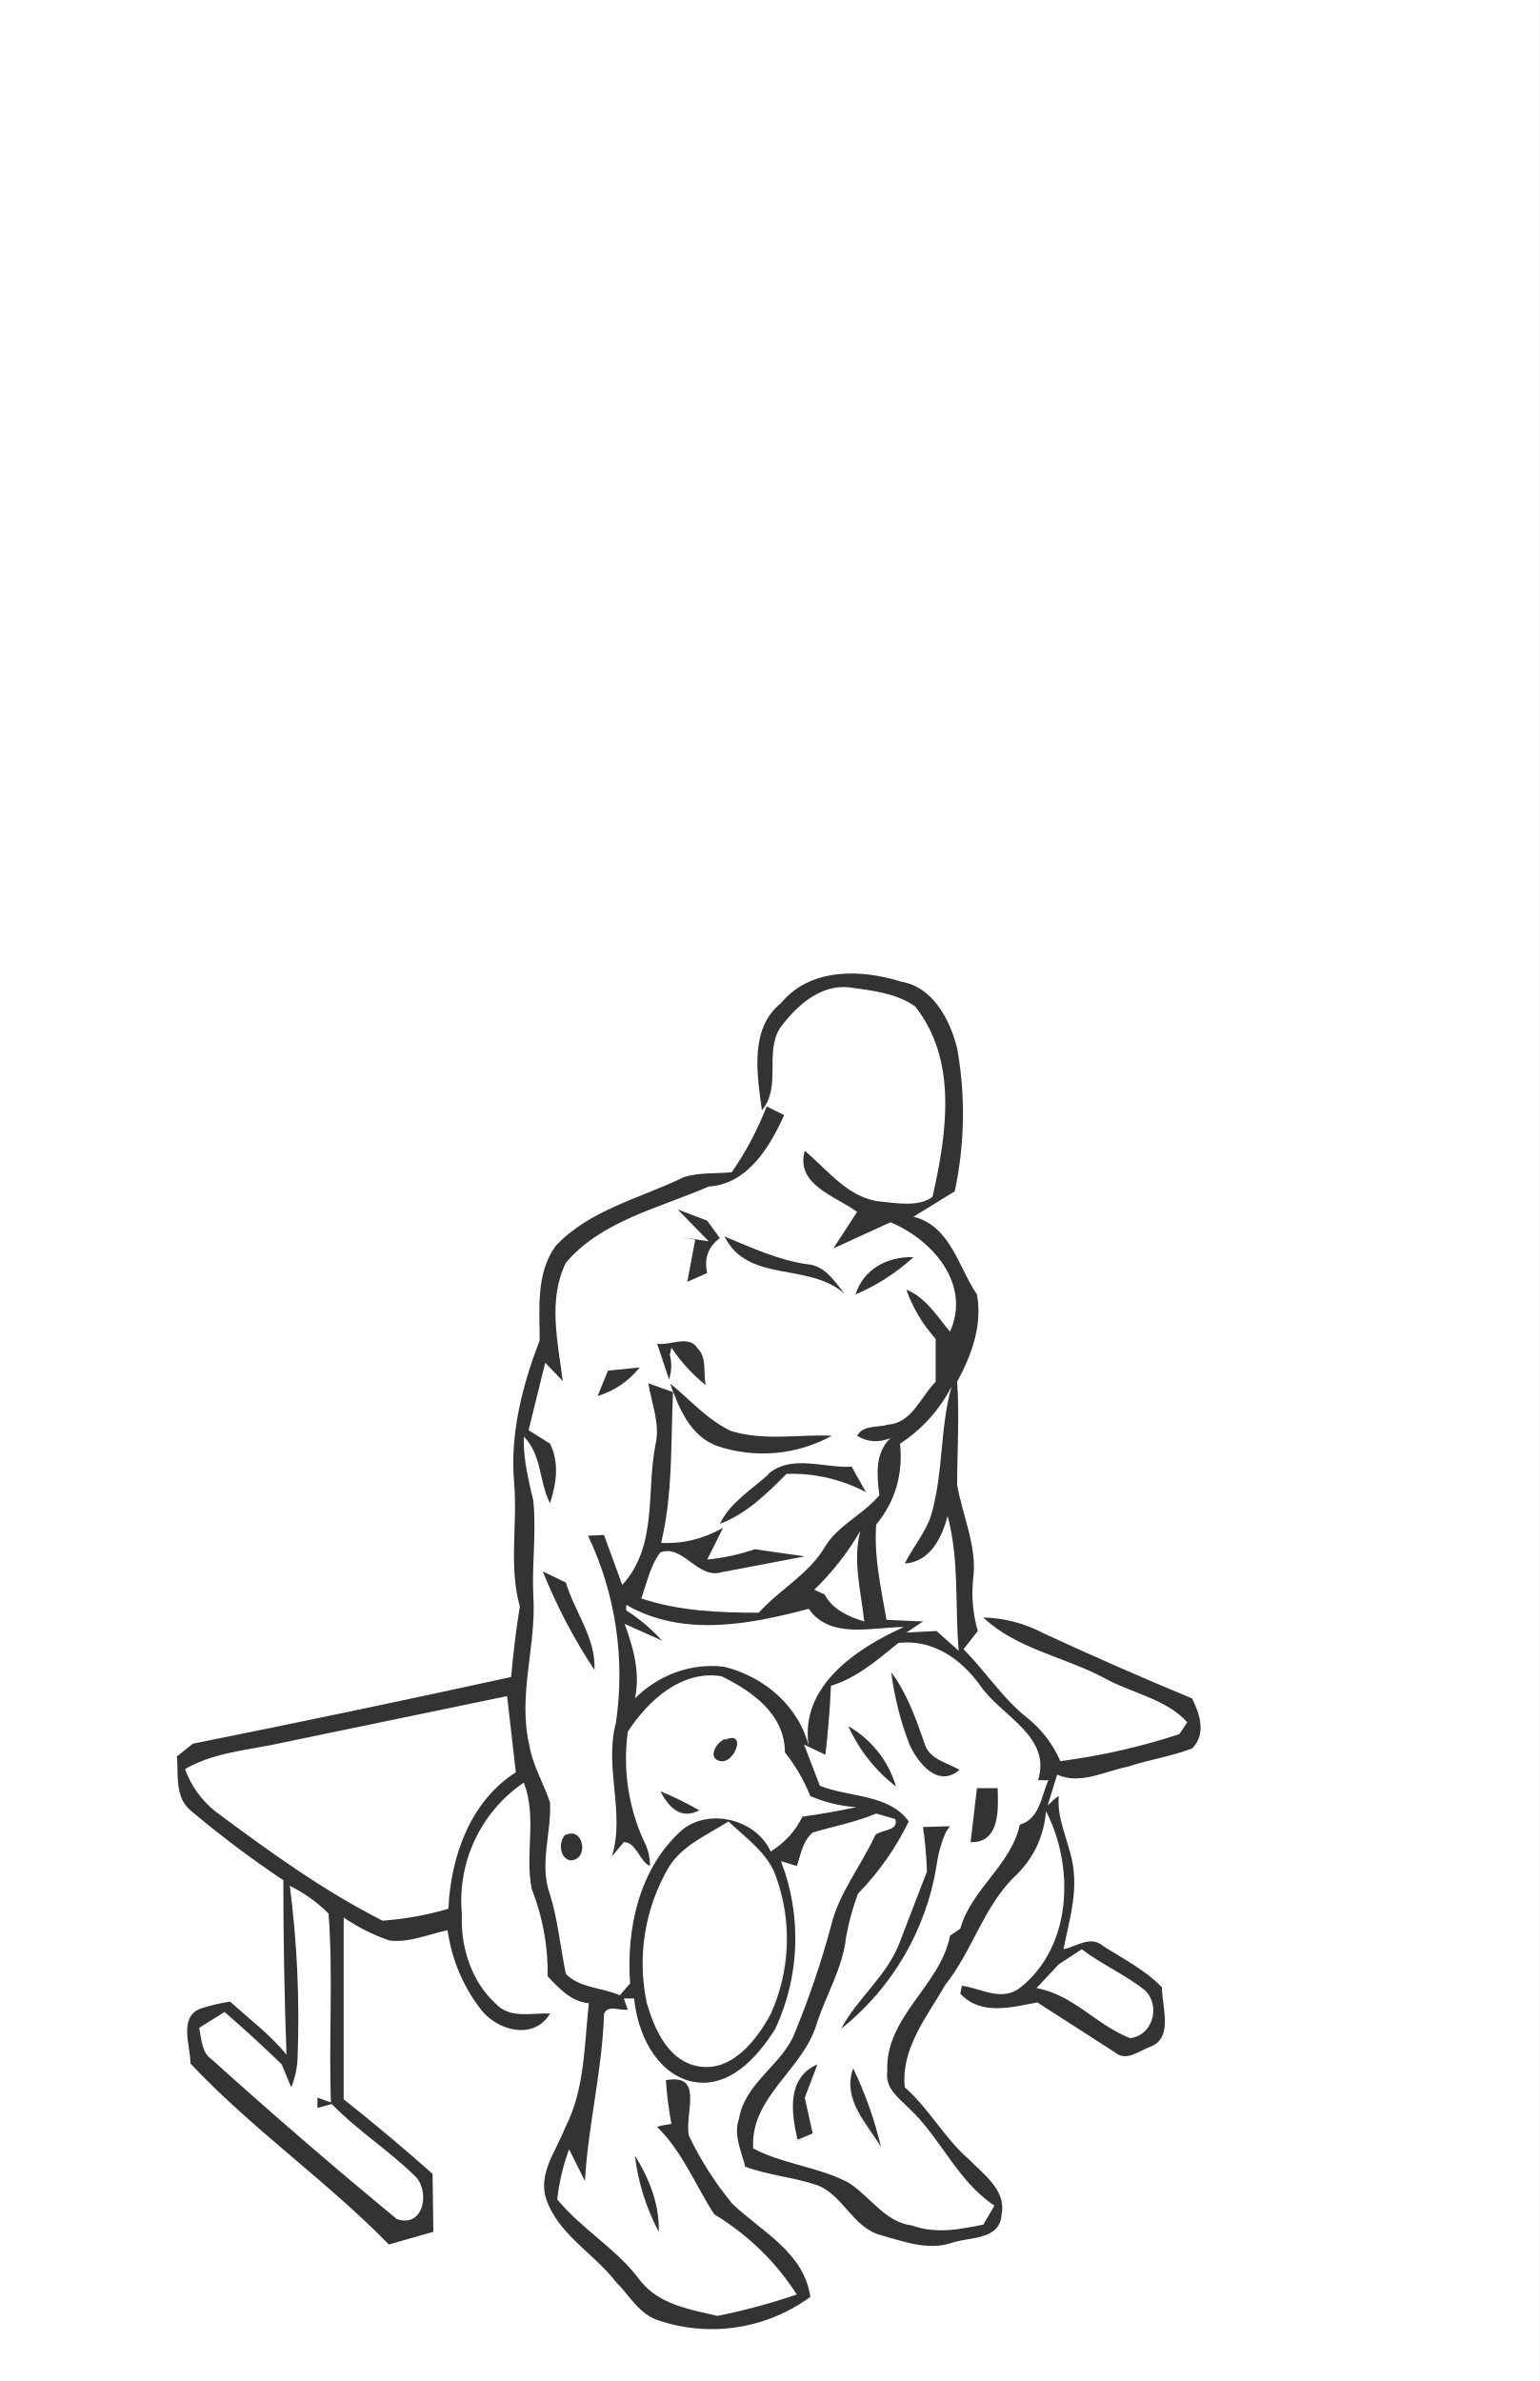
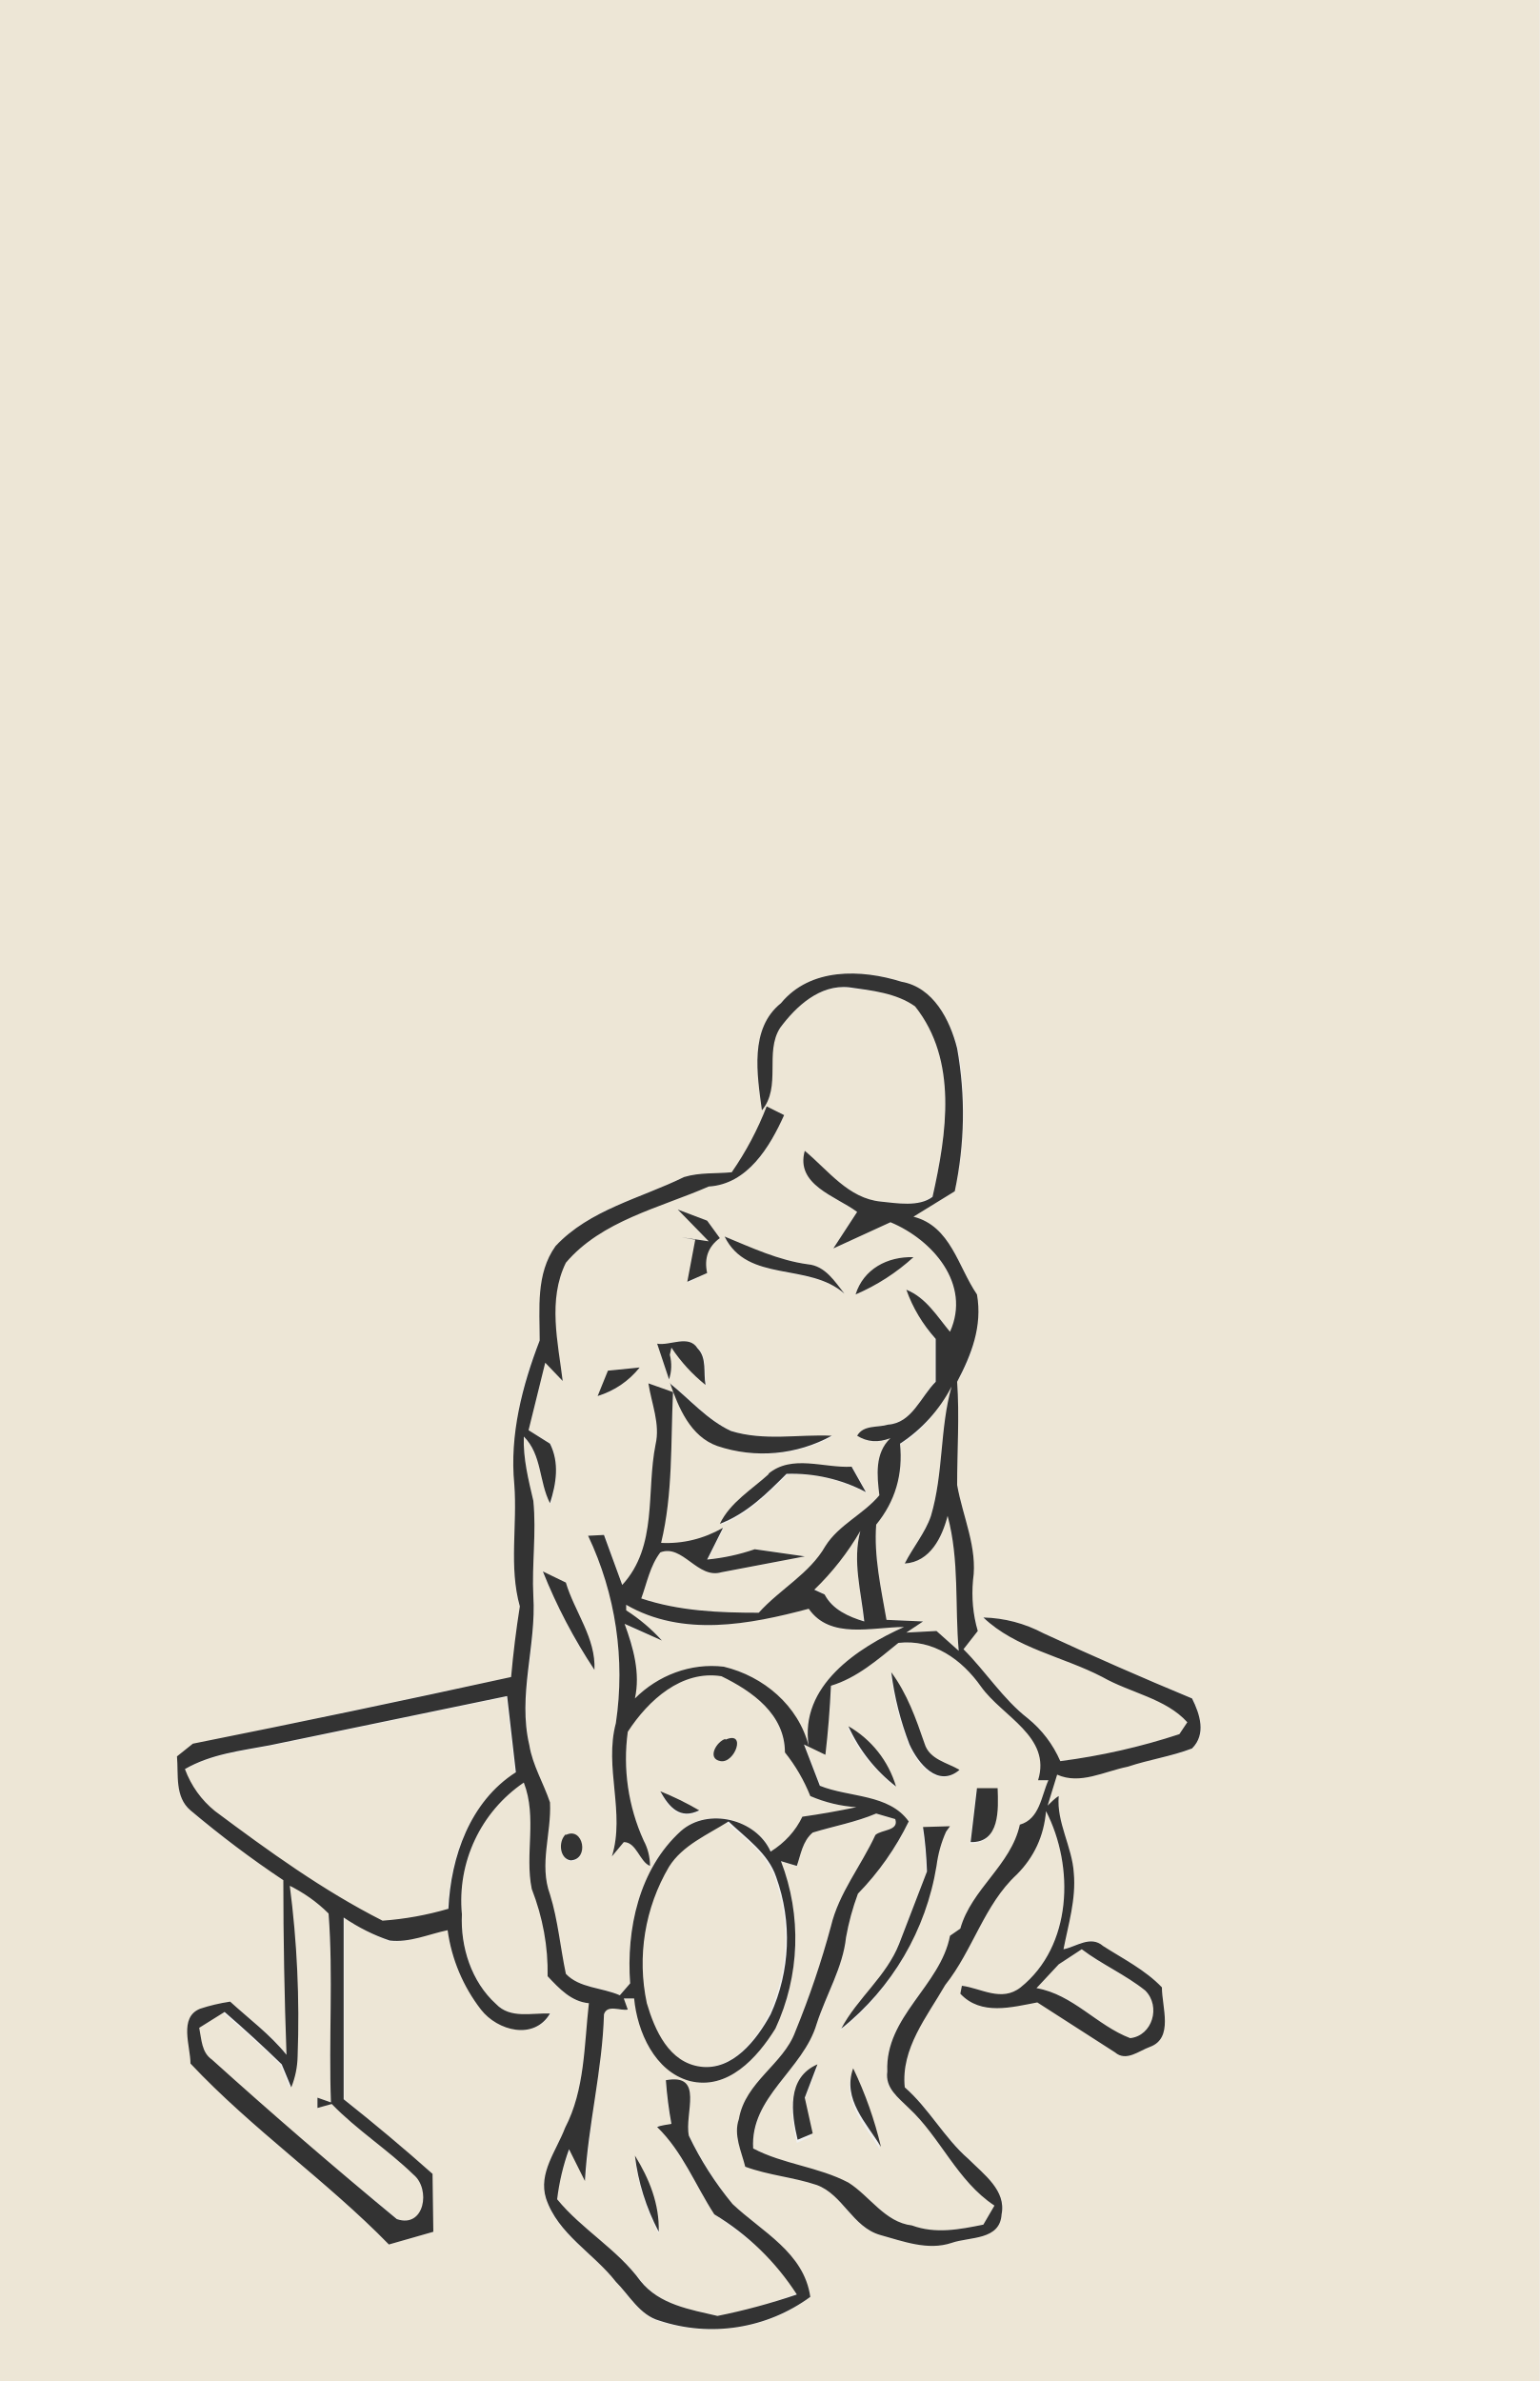
<svg xmlns="http://www.w3.org/2000/svg" width="194pt" height="400" viewBox="0 0 194 300">
-   <g fill="#FFF">
+   <g fill="#EDE6D6">
    <path d="M0 0h194v300H0zm98.4 126.4c-4 3.2-3 9-2.4 13.5 2.5-3 .2-7.3 2.3-10.4 2-2.7 5-5.5 8.7-5 2.8.3 5.9.6 8.3 2.2 5.4 6.9 4 16.2 2.2 24-1.7 1.4-4.4.9-6.5.7-4.1-.4-6.7-3.9-9.6-6.4-1.1 4.3 3.9 5.8 6.6 7.7l-3 4.6 7.2-3.3c5.3 2.2 10.2 7.9 7.5 13.8-1.6-1.9-3-4.3-5.4-5.3q1.2 3.5 3.5 6.2v5.4c-1.8 1.9-2.9 5.2-6 5.4-1.2.4-3 0-3.8 1.4q2 1.3 4.2.3c-2 2-1.7 4.7-1.4 7.2-2 2.4-5.1 3.7-6.7 6.4-2 3.5-5.8 5.4-8.5 8.4-5 0-10-.2-14.8-1.8.7-2 1.1-4.1 2.4-5.8 2.8-1.1 4.8 3.4 7.8 2.5l10.4-2-6.2-.9q-3 1-6 1.3l2-4a15 15 0 0 1-8 2c1.6-6.3 1.3-12.7 1.6-19l-3-1.2c.3 2.6 1.4 5.1.8 7.7-1.2 6 .4 12.8-4.2 17.7l-2.2-6.3-2.1.1a41 41 0 0 1 3.5 23.6c-1.5 5.6 1.2 11.3-.5 16.8l1.5-1.8c1.6 0 2 2.5 3.3 3a8 8 0 0 0-.8-3.2 25 25 0 0 1-2-13.8c2.6-3.9 6.8-7.7 11.8-7 3.9 2 8 5 8 9.7q2 2.5 3.3 5.5 2.7 1.2 5.7 1.4-3.4.8-6.7 1.2-1.5 2.7-4 4.4c-1.9-4.1-8-5.7-11.4-2.6-5.3 4.8-6.9 12.4-6.4 19.2l-1.3 1.5c-2.2-1-5-1-6.9-2.6-.6-3.4-.9-6.8-2-10.1-1.3-3.8.3-7.7 0-11.6-.7-2.4-2-4.6-2.5-7.2-1.4-6.3 1-12.6.5-18.9-.2-4 .4-8 0-11.9-.6-2.6-1.3-5.3-1.2-8 2.3 2.2 1.9 5.7 3.4 8.4.7-2.5 1.1-5.2 0-7.6l-2.8-1.7 2.1-8.5 2.2 2.3c-.7-4.9-1.9-10.2.3-14.9 4.6-5.3 11.9-7 18.1-9.6 5-.3 7.7-5 9.5-9l-2.2-1q-1.7 4.4-4.3 8.2c-2 .3-4.2 0-6.1.6-5.5 2.7-11.8 4-16.2 8.7-2.4 3.5-2 7.9-2 11.9a40 40 0 0 0-3.2 18.1c.4 5.2-.7 10.4.7 15.5l-1 8.8-40.2 8.5-2 1.6c.2 2.2-.3 5 1.7 6.7 3.7 3.3 7.8 6 11.8 8.9-.2 7.3.2 14.6.4 21.9-2.1-2.6-4.8-4.5-7.2-6.7q-2 .3-3.8 1c-2.7 1-1.1 4.6-1.1 6.8 7.7 8.3 17 14.7 24.9 22.8l5.6-1.6-.1-7.3q-5.5-4.8-11.1-9.4v-22.8q2.6 1.7 5.7 2.9c2.5.2 4.9-1 7.3-1.4q.8 5.7 4.3 10c2 2.7 6.7 3.9 8.7.5-2.4 0-5 .7-6.9-1.2-3-2.8-4.5-7.2-4.3-11.3a18 18 0 0 1 7.8-16.6c1.7 4.4.1 9 1 13.4q2.2 5.3 2 11c1.5 1.6 3 3.3 5.3 3.4-.7 5.3-.6 10.9-3.1 15.7-1.1 2.9-3.4 5.7-2.4 9 1.5 4.5 6 6.8 8.8 10.4 1.7 1.8 3 4.2 5.5 5 6.3 2 13.7 1 19-3.1-.8-5.5-6.1-8.2-9.8-11.7q-3.2-4-5.5-8.7c-.6-2.6 2-7.7-2.9-6.9q.1 2.8.7 5.5l-1.8.3c3.1 3.2 4.8 7.4 7.2 11.1 4 2.8 8 5.7 10.3 10q-4.8 1.9-9.9 2.8c-3.4-.8-7.3-1.4-9.6-4.4-3-4-7.5-6.5-10.6-10.3q.3-3.2 1.6-6.2c.5 1 1.4 2.9 2 3.8.4-7 2-13.9 2.3-21 .4-1.2 2.1-.3 3-.5l-.5-1.4H80c.3 4.2 2.6 9.2 7 10.4 4.7 1.2 8.4-3 10.7-6.6 3-6.5 3.4-14.3.7-21 .5 0 1.5.4 2 .6.5-1.5.7-3.2 2-4.3 2.7-.8 5.5-1.3 8-2.4l2.4.7c.4 1.5-1.7 1.4-2.5 2-1.8 3.9-4.6 7.3-5.6 11.5q-1.8 6.8-4.4 13.2c-1.6 4.2-6.3 6.4-7.1 11-.8 2 .2 4.1.7 6 3 1.2 6 1.4 9 2.4 3.3 1.2 4.5 5.4 8 6.3 2.9.8 6 2 9 1 2.3-.8 6-.3 6.3-3.6.7-3-2.3-5-4.1-7-3.1-2.6-5-6.4-8.1-9-.5-5 2.8-8.9 5-13 3.6-4.2 5-10 9-13.9 2.3-2 3.5-4.9 3.8-7.9 3.6 7 3.3 17-3.2 22.2-2.3 2-5 .1-7.4-.2l-.2 1c2.6 2.8 6.5 1.7 9.7 1l9.8 6.4c1.4 1.2 3-.2 4.4-.7 3-1.1 1.5-5 1.5-7.5-2-2.2-4.9-3.6-7.5-5.2-1.5-1.4-3.3 0-5 .4.7-3.1 1.7-6.3 1.4-9.6-.2-3.3-2.2-6.4-1.9-9.7l-1.4 1.2 1.2-4c3 1.4 6-.3 8.9-1 2.7-.8 5.5-1.1 8.2-2.2 1.7-1.8.9-4.3 0-6.3q-9.6-3.9-18.8-8.2-3.6-1.9-7.7-2c4.3 3.9 10.2 4.9 15.1 7.5 3.5 2 8 2.6 10.7 5.7l-1 1.5a79 79 0 0 1-15 3.4q-1.4-3.2-4-5.4c-3.2-2.4-5.4-5.9-8.2-8.7l1.8-2.3c-.4-2.1-1-4.2-.7-6.4.7-4.1-1.2-8-1.9-12 0-4.3.3-8.7 0-13a17 17 0 0 0 2.5-11c-2.4-3.5-3.3-8.6-8-9.8l5.2-3.2q2-9 .4-18c-1-3.6-3.2-7.7-7.1-8.4-5-1.6-11.5-1.8-15.2 2.7m-13 26 3.9 4-3.4-.5 1.8.3-1 5.4 2.4-1.2q-.7-2.8 1.6-4.4l-1.6-2.2zm5.9 3.4c3 5.9 10.6 3.3 15.1 7.2-1.3-1.5-2.4-3.5-4.6-3.7-3.7-.5-7.1-2-10.5-3.5m16.5 7.3q4-1.7 7.3-4.7c-3.2 0-6.3 1.5-7.3 4.7m-25 6.2 1.5 4.5q.5-1.5 0-3.1l.3-.9c1.4 1.7 2.6 3.5 4.4 4.7-.3-1.5.2-3.4-1-4.6-1.3-1.8-3.6-.3-5.3-.6m-6 3.4-1.4 3.2c2.1-.5 3.9-2 5.3-3.6zm7.8 1.6c1.1 3 2.6 6.7 6 7.9a18 18 0 0 0 14.4-1.2c-4.2-.3-8.5.6-12.7-.7-3-1.4-5.2-4-7.7-6m12.4 11.5c-2.1 2-4.8 3.6-6 6.3 3.3-1.3 5.8-3.8 8.3-6.3 3.5-.3 6.9.8 10 2.3l-1.7-3.2c-3.5.2-7.6-1.6-10.6 1M68.3 198c2 4.3 3.9 8.6 6.6 12.4.2-4-2.5-7.3-3.6-11zm23.1 21.2c-1 .2-2.4 2.4-.6 2.7s3.3-3.9.6-2.7m-8.2 6.6c1 2 2.5 3.7 4.9 2.4q-2.4-1.4-4.9-2.4m-11.9 5.4c-1 .9-.8 3 .6 3.3 2.3 0 1.6-4.3-.6-3.3M80 272q.6 4.9 3 9.5c.1-3.5-1.2-6.7-3-9.5" />
    <path d="M113.4 182c3-1.7 4.9-4.5 6.5-7.3-1.5 5.3-1 11-2.6 16.2-.7 2.2-2.3 4-3.3 6.1 3.2-.2 4.7-3.3 5.4-6 1.5 5.6 1 11.3 1.4 17l-2.8-2.5-3.8.2 2.1-1.4-4.6-.2c-.7-4-1.6-8-1.3-12q3.6-4.4 3-10.2m-10.8 18.3q3.3-3.2 5.8-7.4c-1 3.8.1 7.6.4 11.4q-3.2-.7-5-3.4z" />
    <path d="M79 202.2c7 4.2 15.4 2.4 22.9.5 2.7 4 8 2.2 12 2.3-5.8 2.6-13.2 7.4-12 15a15 15 0 0 0-10.7-10 14 14 0 0 0-11.2 4 17 17 0 0 0-1.3-9.4q2.2 1.2 4.7 2-2-2-4.6-3.7z" />
    <path d="M113.2 207c4.4-.5 8 2.1 10.4 5.5 2.7 3.8 9 6.3 7.3 11.8h1.2c-.9 2-1 5-3.6 5.6-1 5.1-6 8-7.5 13.1l-1.3.9c-1.2 6.3-8.2 10.2-7.9 17-.4 2.2 1.4 3.4 2.7 4.7 4 3.7 6.1 9.2 10.8 12.3l-1.4 2.4c-3 .6-6 1.2-9 .2-3.4-.6-5.3-3.8-8-5.4-3.8-2-8.2-2.4-12-4.4-.3-6.5 6.3-10 8-15.7 1.2-3.6 3.3-7 3.7-11q.5-2.7 1.5-5.4a35 35 0 0 0 6.4-9c-2.5-3.5-7.5-3.1-11.1-4.6l-2-5.2 2.6 1.3c.2-3 .7-5.8.7-8.7 3.3-1 5.9-3.3 8.5-5.4m-1 3.8q.6 4.7 2.3 9.1c1.1 2.4 3.6 5.5 6.3 3.2-1.5-.9-3.8-1.3-4.3-3.3a36 36 0 0 0-4.3-9m-5.4 6.8c1.2 3 3.5 5.5 6 7.6-1.1-3-3-6-6-7.6m16.2 7.9-.8 6.8c3.7 0 3.5-4.1 3.4-6.7zm-6.8 4.9q.4 2.7.5 5.6l-3.5 9.1c-1.6 4.1-5.3 7-7.4 10.8 6.5-5 10.7-12.6 12.1-20.6q.3-2.3 1.2-4.3l.5-.7zM100.4 270l1.8-.8-.9-4.5 1.7-4.2c-4 1.7-3.4 6-2.6 9.5m7-9c-1.4 3.8 1.7 6.9 3.5 9.9q-1.2-5.1-3.5-9.9m-73.5-41 29.9-6.2 1.1 9.7c-5.8 3.6-8.2 10.6-8.5 17.1q-4 1.2-8.3 1.5c-7.5-3.8-14.4-8.7-21-13.8-2-1.2-3-3.3-3.9-5.3 3.3-1.9 7-2.3 10.7-3" />
    <path d="M84.1 235.2c1.7-2.7 4.8-4 7.4-5.6 2.3 2 5 3.9 6.1 6.9a23 23 0 0 1-.7 17.3c-1.7 3.3-4.7 7.1-8.8 6.6-4-.5-5.8-4.6-6.8-8a24 24 0 0 1 2.8-17.2m-47.8 2.3q2.9 1.3 5.1 3.6c.6 7.9 0 15.9.3 23.8l-1.7-.6v1.3l1.8-.5c3.2 3.3 7 5.7 10.3 8.9 2.2 1.8 1.5 6.8-2 5.6a701 701 0 0 1-23.6-20c-1.3-1-1.3-2.6-1.6-4l3.2-2q3.7 3.1 7.2 6.5l1.2 2.9q.7-2 .8-4 .4-10.7-1-21.5m97.1 10 2.9-1.9c2.5 2 5.5 3.2 8 5.2 2 2 1 5.7-2 6-4.1-1.6-7-5.5-11.7-6.3z" />
  </g>
  <g fill="#333">
    <path d="M98.4 126.4c3.7-4.5 10.1-4.3 15.2-2.7 4 .7 6.1 4.8 7 8.4q1.6 9-.3 18l-5.2 3.2c4.7 1.2 5.6 6.3 8 9.8.7 4-.7 7.6-2.5 11 .3 4.3 0 8.7 0 13 .7 4 2.6 7.9 2 12q-.3 3.3.6 6.4l-1.8 2.3c2.8 2.8 5 6.3 8.1 8.7q2.7 2.2 4.1 5.4 7.7-1 15-3.4l1-1.5c-2.7-3-7.2-3.7-10.7-5.7-5-2.6-10.9-3.6-15-7.5q4 .1 7.6 2 9.3 4.3 18.7 8.2c1 2 1.8 4.5 0 6.3-2.6 1-5.4 1.4-8.1 2.3-3 .6-6 2.3-8.9 1l-1.2 3.9c.3-.3 1-1 1.4-1.2-.3 3.3 1.7 6.4 1.9 9.7.3 3.3-.7 6.5-1.3 9.6 1.6-.3 3.4-1.8 5-.4 2.5 1.6 5.3 3 7.4 5.2 0 2.5 1.5 6.4-1.5 7.5-1.4.5-3 1.9-4.4.7l-9.8-6.3c-3.2.6-7.1 1.7-9.7-1.1l.2-1c2.4.3 5 2.1 7.4.2 6.5-5.2 6.8-15.2 3.2-22.2q-.4 4.7-3.7 8c-4.1 3.8-5.5 9.5-9 13.9-2.3 4-5.6 8-5.1 12.9 3 2.6 5 6.4 8 9 2 2 4.8 4 4.2 7-.2 3.3-4 2.8-6.3 3.6-3 1-6.1-.2-9-1-3.5-1-4.7-5.1-8-6.3-3-1-6-1.2-9-2.3-.5-2-1.5-4-.8-6 .8-4.7 5.6-6.9 7.1-11q2.7-6.6 4.5-13.3c1-4.2 3.8-7.6 5.6-11.5.8-.7 3-.5 2.5-2l-2.4-.7c-2.6 1.1-5.4 1.6-8 2.4-1.3 1.1-1.5 2.8-2 4.2l-2-.6a27 27 0 0 1-.7 21.1c-2.3 3.7-6 7.8-10.8 6.6-4.4-1.2-6.6-6.2-7-10.4h-1.3l.5 1.4c-.9.2-2.6-.7-3 .6-.2 7-2 13.9-2.4 21l-2-4q-1.1 3-1.5 6.3c3.1 3.8 7.6 6.3 10.5 10.3 2.4 3 6.3 3.6 9.7 4.4q5-1 10-2.7A32 32 0 0 0 90 279c-2.4-3.7-4-7.9-7.2-11 .4-.2 1.3-.3 1.8-.4q-.5-2.7-.7-5.5c4.9-.9 2.3 4.2 2.9 7q2.2 4.6 5.5 8.6c3.7 3.5 9 6.1 9.8 11.7a21 21 0 0 1-19 3c-2.5-.7-3.8-3.2-5.5-4.9-2.8-3.6-7.3-6-8.8-10.5-1-3.2 1.3-6 2.4-8.9 2.5-4.8 2.4-10.4 3-15.7-2.2-.2-3.7-1.8-5.2-3.4q.1-5.6-2-11c-.9-4.4.7-9-1-13.4a18 18 0 0 0-7.8 16.6c-.2 4.1 1.2 8.5 4.3 11.3 1.8 1.9 4.5 1.1 6.8 1.2-2 3.4-6.6 2.2-8.7-.5a21 21 0 0 1-4.2-10c-2.4.5-4.8 1.6-7.3 1.3q-3-1-5.8-2.9v22.9q5.8 4.6 11.2 9.4l.1 7.3-5.6 1.6c-7.8-8-17.2-14.5-25-22.8 0-2.2-1.5-5.8 1.2-6.9q1.8-.6 3.8-.9c2.4 2.2 5 4.1 7.1 6.7q-.4-11-.4-22-6-4-11.7-8.8c-2-1.7-1.5-4.5-1.7-6.8l2-1.6q20-4 40.1-8.4.4-4.5 1.1-8.9c-1.4-5-.3-10.2-.7-15.4-.6-6.2 1-12.4 3.2-18.1 0-4-.5-8.4 2-11.9 4.3-4.6 10.7-6 16.2-8.7 2-.6 4-.4 6-.6q2.7-3.9 4.4-8.3l2.2 1.1c-1.8 4-4.6 8.7-9.5 9-6.2 2.7-13.5 4.3-18 9.6-2.3 4.7-1 10-.4 14.9l-2.2-2.3-2.1 8.5 2.7 1.7c1.2 2.4.8 5 0 7.5-1.4-2.7-1-6.1-3.3-8.4-.1 2.8.6 5.5 1.2 8.1.4 4-.2 8 0 12 .4 6.2-2 12.5-.5 18.8.4 2.5 1.8 4.8 2.6 7.2.2 3.9-1.4 7.8 0 11.6 1 3.2 1.3 6.7 2 10 1.7 1.8 4.5 1.7 6.8 2.7l1.3-1.5c-.5-6.8 1.1-14.4 6.4-19.2 3.4-3 9.5-1.5 11.3 2.6q2.7-1.7 4-4.4 3.5-.5 6.8-1.2-3-.2-5.8-1.4-1.2-3-3.2-5.5c0-4.8-4.1-7.7-8-9.6-5-.8-9.2 3-11.8 7a25 25 0 0 0 2 13.7q.8 1.5.8 3.2c-1.3-.5-1.7-3-3.3-3l-1.5 1.8c1.7-5.5-1-11.2.5-16.8a41 41 0 0 0-3.5-23.6l2-.1 2.3 6.3c4.5-4.9 3-11.7 4.2-17.7.6-2.6-.5-5.1-.9-7.7l3.1 1.1c-.3 6.4 0 12.8-1.5 19q4.1.2 7.8-1.9l-2 4q3.1-.3 6-1.3l6.3.9-10.5 2c-3 .9-4.9-3.6-7.7-2.5-1.3 1.7-1.7 3.9-2.4 5.8 4.8 1.6 9.8 1.8 14.8 1.8 2.7-3 6.4-4.9 8.4-8.4 1.7-2.7 4.8-4 6.8-6.4-.3-2.5-.6-5.3 1.4-7.2q-2.3.9-4.2-.3c.8-1.4 2.6-1 3.9-1.4 3-.2 4.1-3.5 6-5.4v-5.4q-2.5-2.8-3.7-6.2c2.5 1 3.9 3.4 5.5 5.3 2.7-6-2.2-11.6-7.5-13.8l-7.2 3.3 3-4.6c-2.7-2-7.8-3.4-6.6-7.7 3 2.5 5.5 6 9.6 6.4 2 .2 4.8.7 6.5-.6 1.8-8 3.2-17.2-2.2-24-2.4-1.7-5.5-2-8.3-2.4-3.7-.4-6.7 2.4-8.7 5.1-2 3.1.2 7.4-2.3 10.4-.6-4.5-1.6-10.3 2.4-13.5m15 55.5q.6 5.8-3 10.2c-.3 4 .6 8 1.3 12l4.6.2-2.1 1.4 3.8-.2 2.8 2.5c-.5-5.7.1-11.4-1.4-17-.7 2.7-2.2 5.8-5.4 6 1-2 2.6-3.9 3.3-6 1.6-5.4 1.1-11 2.6-16.3a19 19 0 0 1-6.5 7.2m-10.8 18.4 1.3.6c1 1.9 3 2.8 5 3.4-.4-3.8-1.5-7.6-.5-11.4a34 34 0 0 1-5.8 7.4m-23.7 2v.6q2.5 1.6 4.5 3.8l-4.7-2.1c1.1 3 2 6.2 1.3 9.4 2.9-2.9 7-4.5 11.2-4 5 1.2 9.4 4.9 10.7 10-1.2-7.6 6.2-12.4 12-15-4 0-9.3 1.6-12-2.3-7.5 2-15.9 3.6-23-.5m34.3 4.8c-2.6 2.1-5.2 4.4-8.5 5.4q-.2 4.4-.7 8.7l-2.7-1.3 2 5.2c3.7 1.5 8.7 1 11.2 4.5a35 35 0 0 1-6.4 9.1q-1 2.7-1.5 5.5c-.4 3.8-2.5 7.2-3.7 10.9-1.7 5.8-8.4 9.2-8 15.7 3.8 2 8.2 2.3 12 4.3 2.7 1.7 4.6 5 8 5.4 3 1.1 6 .5 9-.1l1.4-2.4c-4.7-3.1-6.8-8.6-10.8-12.3-1.3-1.3-3-2.5-2.7-4.6-.3-6.9 6.7-10.8 7.9-17.1l1.3-.9c1.4-5 6.4-8 7.5-13.1 2.5-.7 2.7-3.6 3.6-5.6h-1.3c1.7-5.5-4.5-8-7.2-11.8-2.4-3.4-6-6-10.4-5.5M34 219.9c-3.7.7-7.4 1.1-10.7 3q1.2 3.2 3.8 5.3c6.7 5 13.6 10 21.1 13.8q4.2-.3 8.3-1.5c.3-6.5 2.7-13.5 8.5-17.2l-1.1-9.6zm50.3 15.3a24 24 0 0 0-2.8 17.2c1 3.4 2.8 7.5 6.8 8s7-3.3 8.8-6.6a23 23 0 0 0 .7-17.3c-1-3-3.8-4.9-6-7-2.7 1.7-5.8 3-7.5 5.7m-47.8 2.3q1.4 10.7 1 21.6a11 11 0 0 1-.8 3.9l-1.2-2.9q-3.5-3.4-7.2-6.6l-3.2 2c.3 1.5.3 3.1 1.6 4A701 701 0 0 0 50 279.6c3.5 1.2 4.3-3.8 2.1-5.6-3.3-3.2-7.1-5.6-10.3-8.9l-1.8.5v-1.3l1.7.6c-.3-8 .3-15.9-.3-23.8q-2.2-2.2-5.1-3.6m97.1 10-2.8 3c4.6.8 7.6 4.7 11.8 6.3 2.8-.3 3.9-4 1.9-6-2.5-2-5.5-3.3-8-5.2z" />
    <path d="m85.4 152.4 3.7 1.4 1.6 2.2q-2.2 1.6-1.6 4.4l-2.5 1.1 1-5.3-1.7-.3 3.4.5zm5.9 3.4c3.4 1.4 6.8 3 10.5 3.5 2.2.2 3.4 2.2 4.6 3.7-4.5-4-12.2-1.3-15.1-7.2m16.5 7.3c1-3.2 4-4.8 7.3-4.7a26 26 0 0 1-7.3 4.7m-25 6.2c1.6.3 4-1.2 5.1.6 1.2 1.2.7 3.1 1 4.6q-2.5-2-4.3-4.7l-.2.9q.4 1.6-.1 3.1zm-6.2 3.4 4-.4q-2.1 2.6-5.3 3.6zm7.8 1.6c2.5 2 4.7 4.6 7.7 6 4.2 1.3 8.5.4 12.7.6a18 18 0 0 1-14.4 1.3c-3.4-1.2-4.9-4.8-6-8m12.4 11.5c3-2.5 7-.7 10.5-.9l1.8 3.2a20 20 0 0 0-10-2.3c-2.5 2.5-5 5-8.4 6.3 1.3-2.7 4-4.3 6.2-6.3M68.4 198l2.9 1.4c1.1 3.7 3.8 7 3.6 11a68 68 0 0 1-6.5-12.4m43.9 12.7c2 2.7 3.1 5.8 4.2 9 .6 2 2.9 2.4 4.4 3.3-2.7 2.3-5.2-.8-6.3-3.2q-1.7-4.4-2.3-9.1m-5.4 6.8a13 13 0 0 1 6 7.6 20 20 0 0 1-6-7.6m-15.5 1.7c2.7-1.2 1.2 3-.6 2.7s-.5-2.5.6-2.8m31.7 6.2h2.6c.1 2.7.3 6.9-3.4 6.8zm-39.9.4q2.5 1 4.9 2.4c-2.4 1.2-3.8-.4-4.9-2.4m33.1 4.5 3.4-.1-.5.7q-.9 2-1.2 4.3a33 33 0 0 1-12 20.5c2-3.8 5.7-6.6 7.3-10.7l3.5-9.1q-.1-3-.5-5.6m-45 1c2.2-1.1 3 3.1.6 3.2-1.4-.2-1.6-2.4-.6-3.3m29.2 38.5c-.8-3.4-1.4-7.8 2.5-9.5l-1.6 4.2 1 4.5zm7-9q2.3 4.8 3.5 9.9c-1.8-3-4.9-6-3.5-9.9m-27.5 11c1.8 2.9 3.1 6.1 3 9.6q-2.4-4.6-3-9.6" />
  </g>
</svg>
